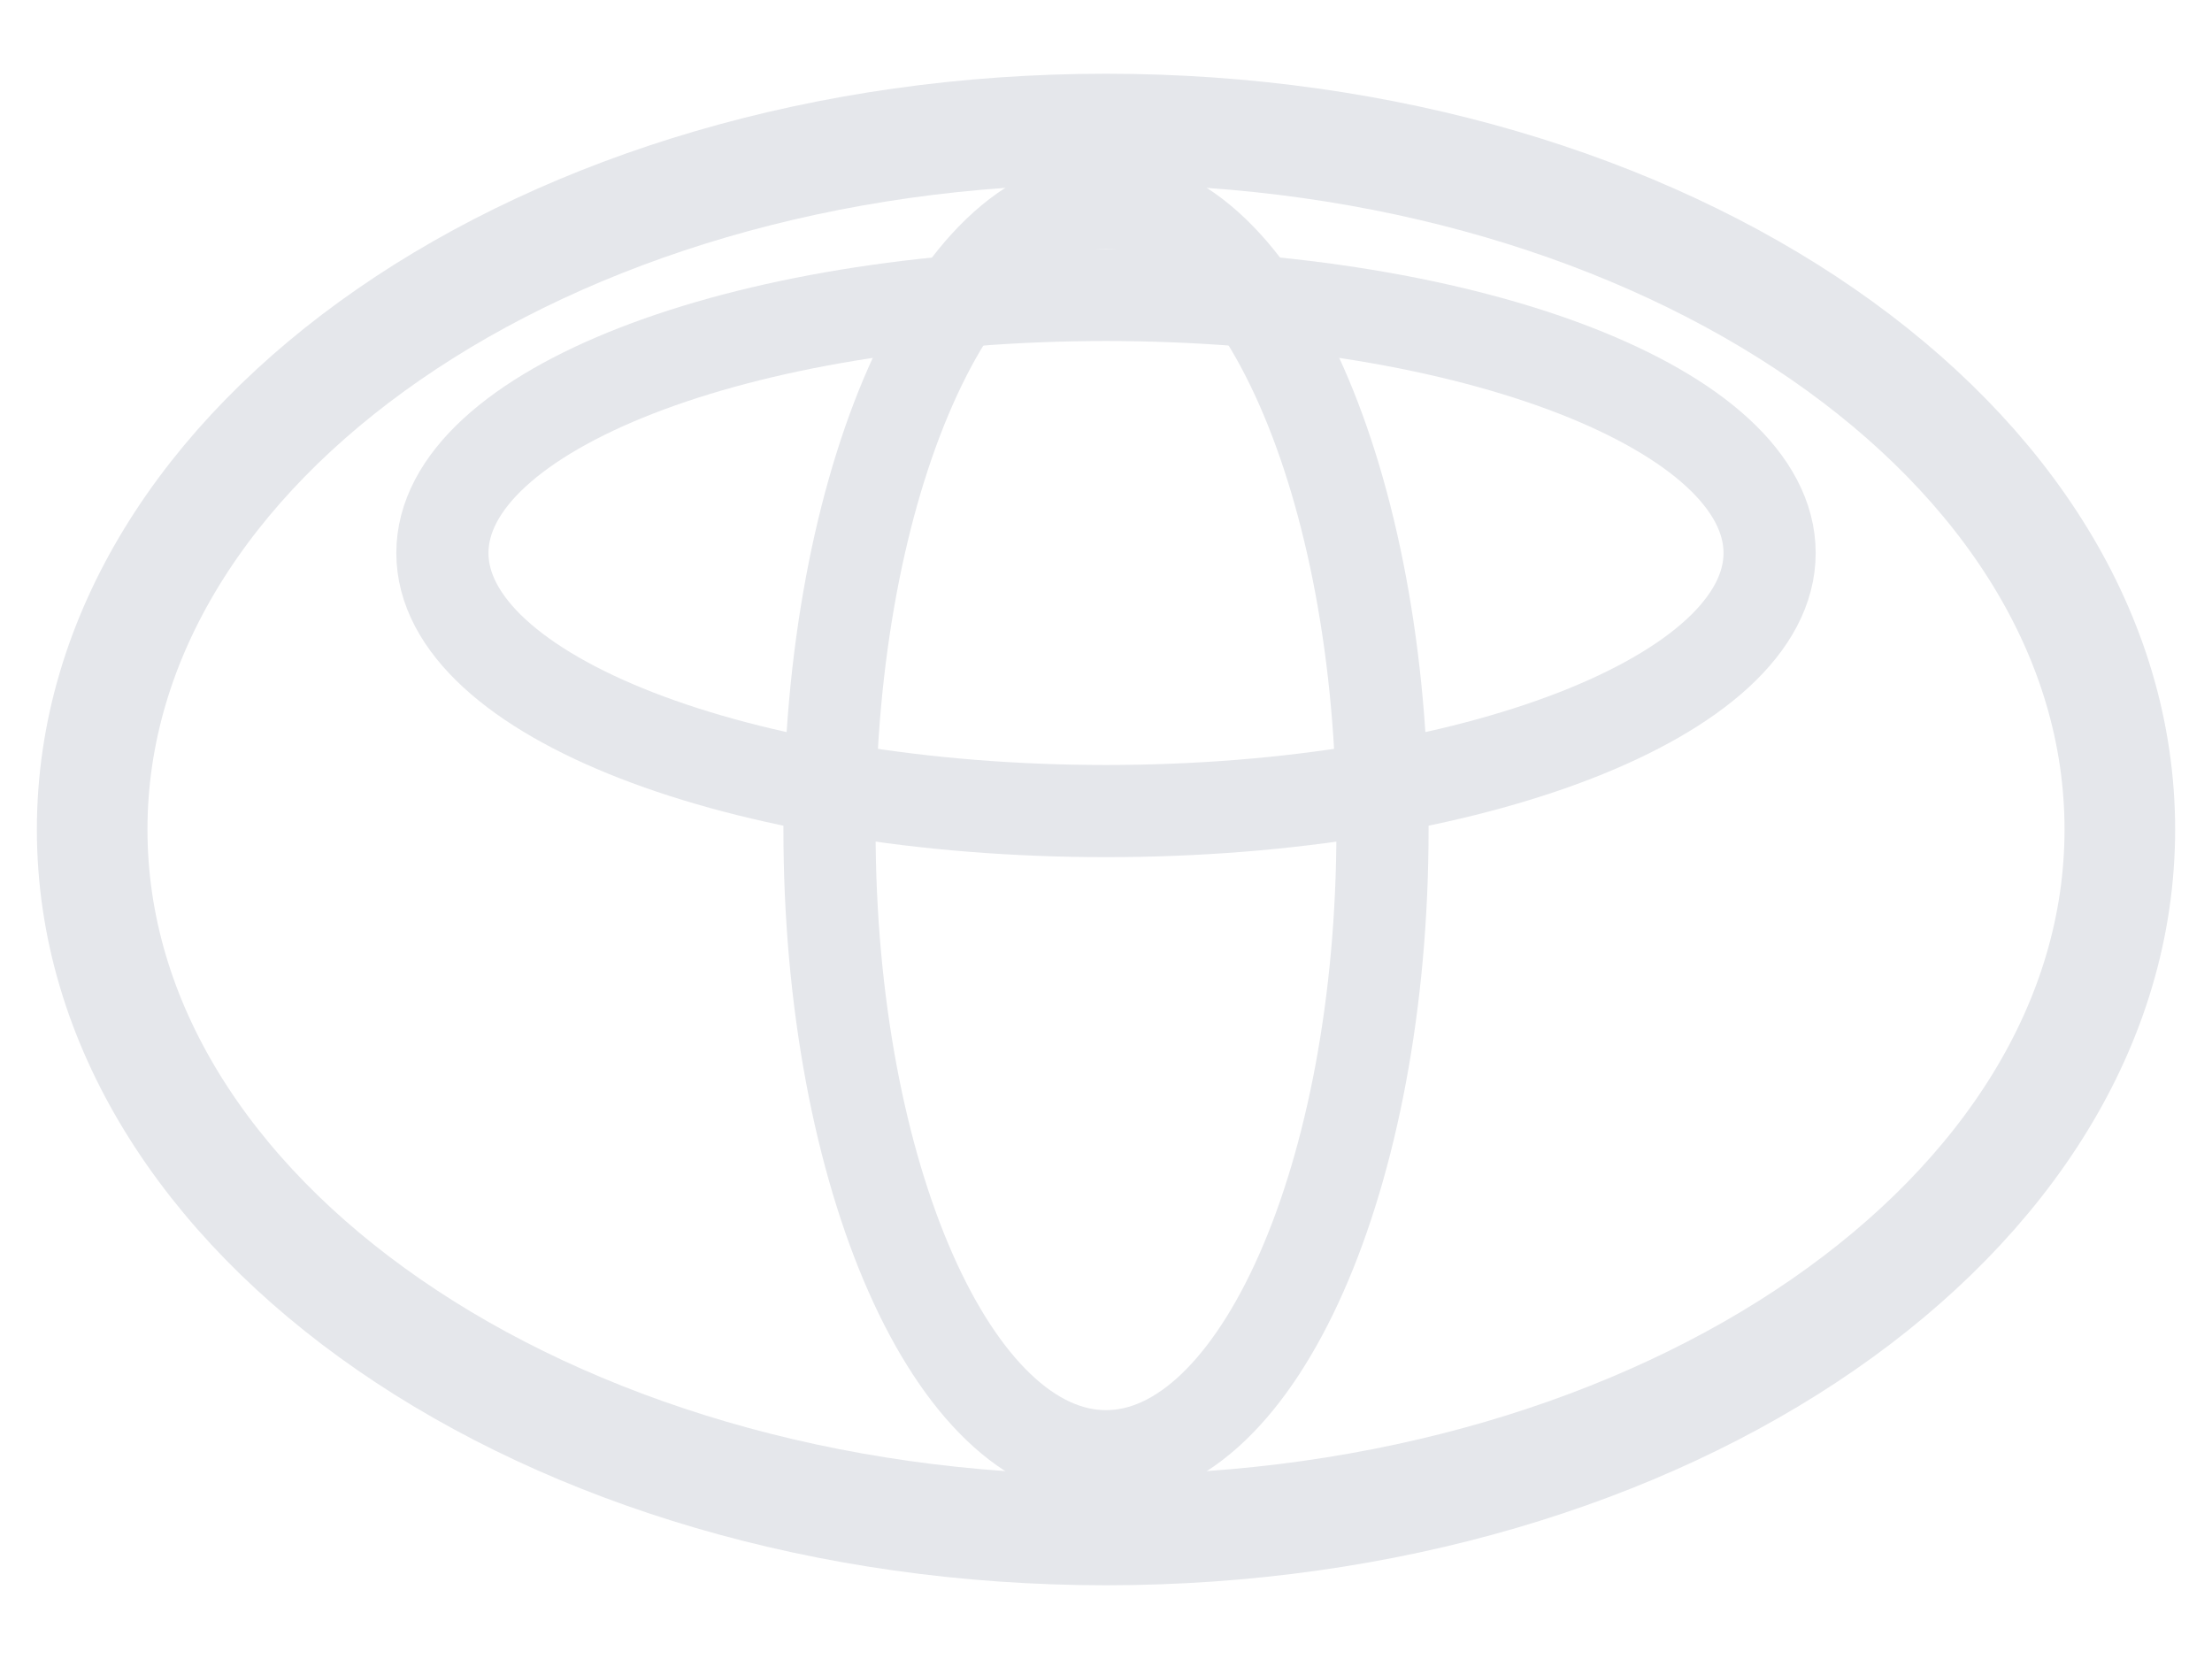
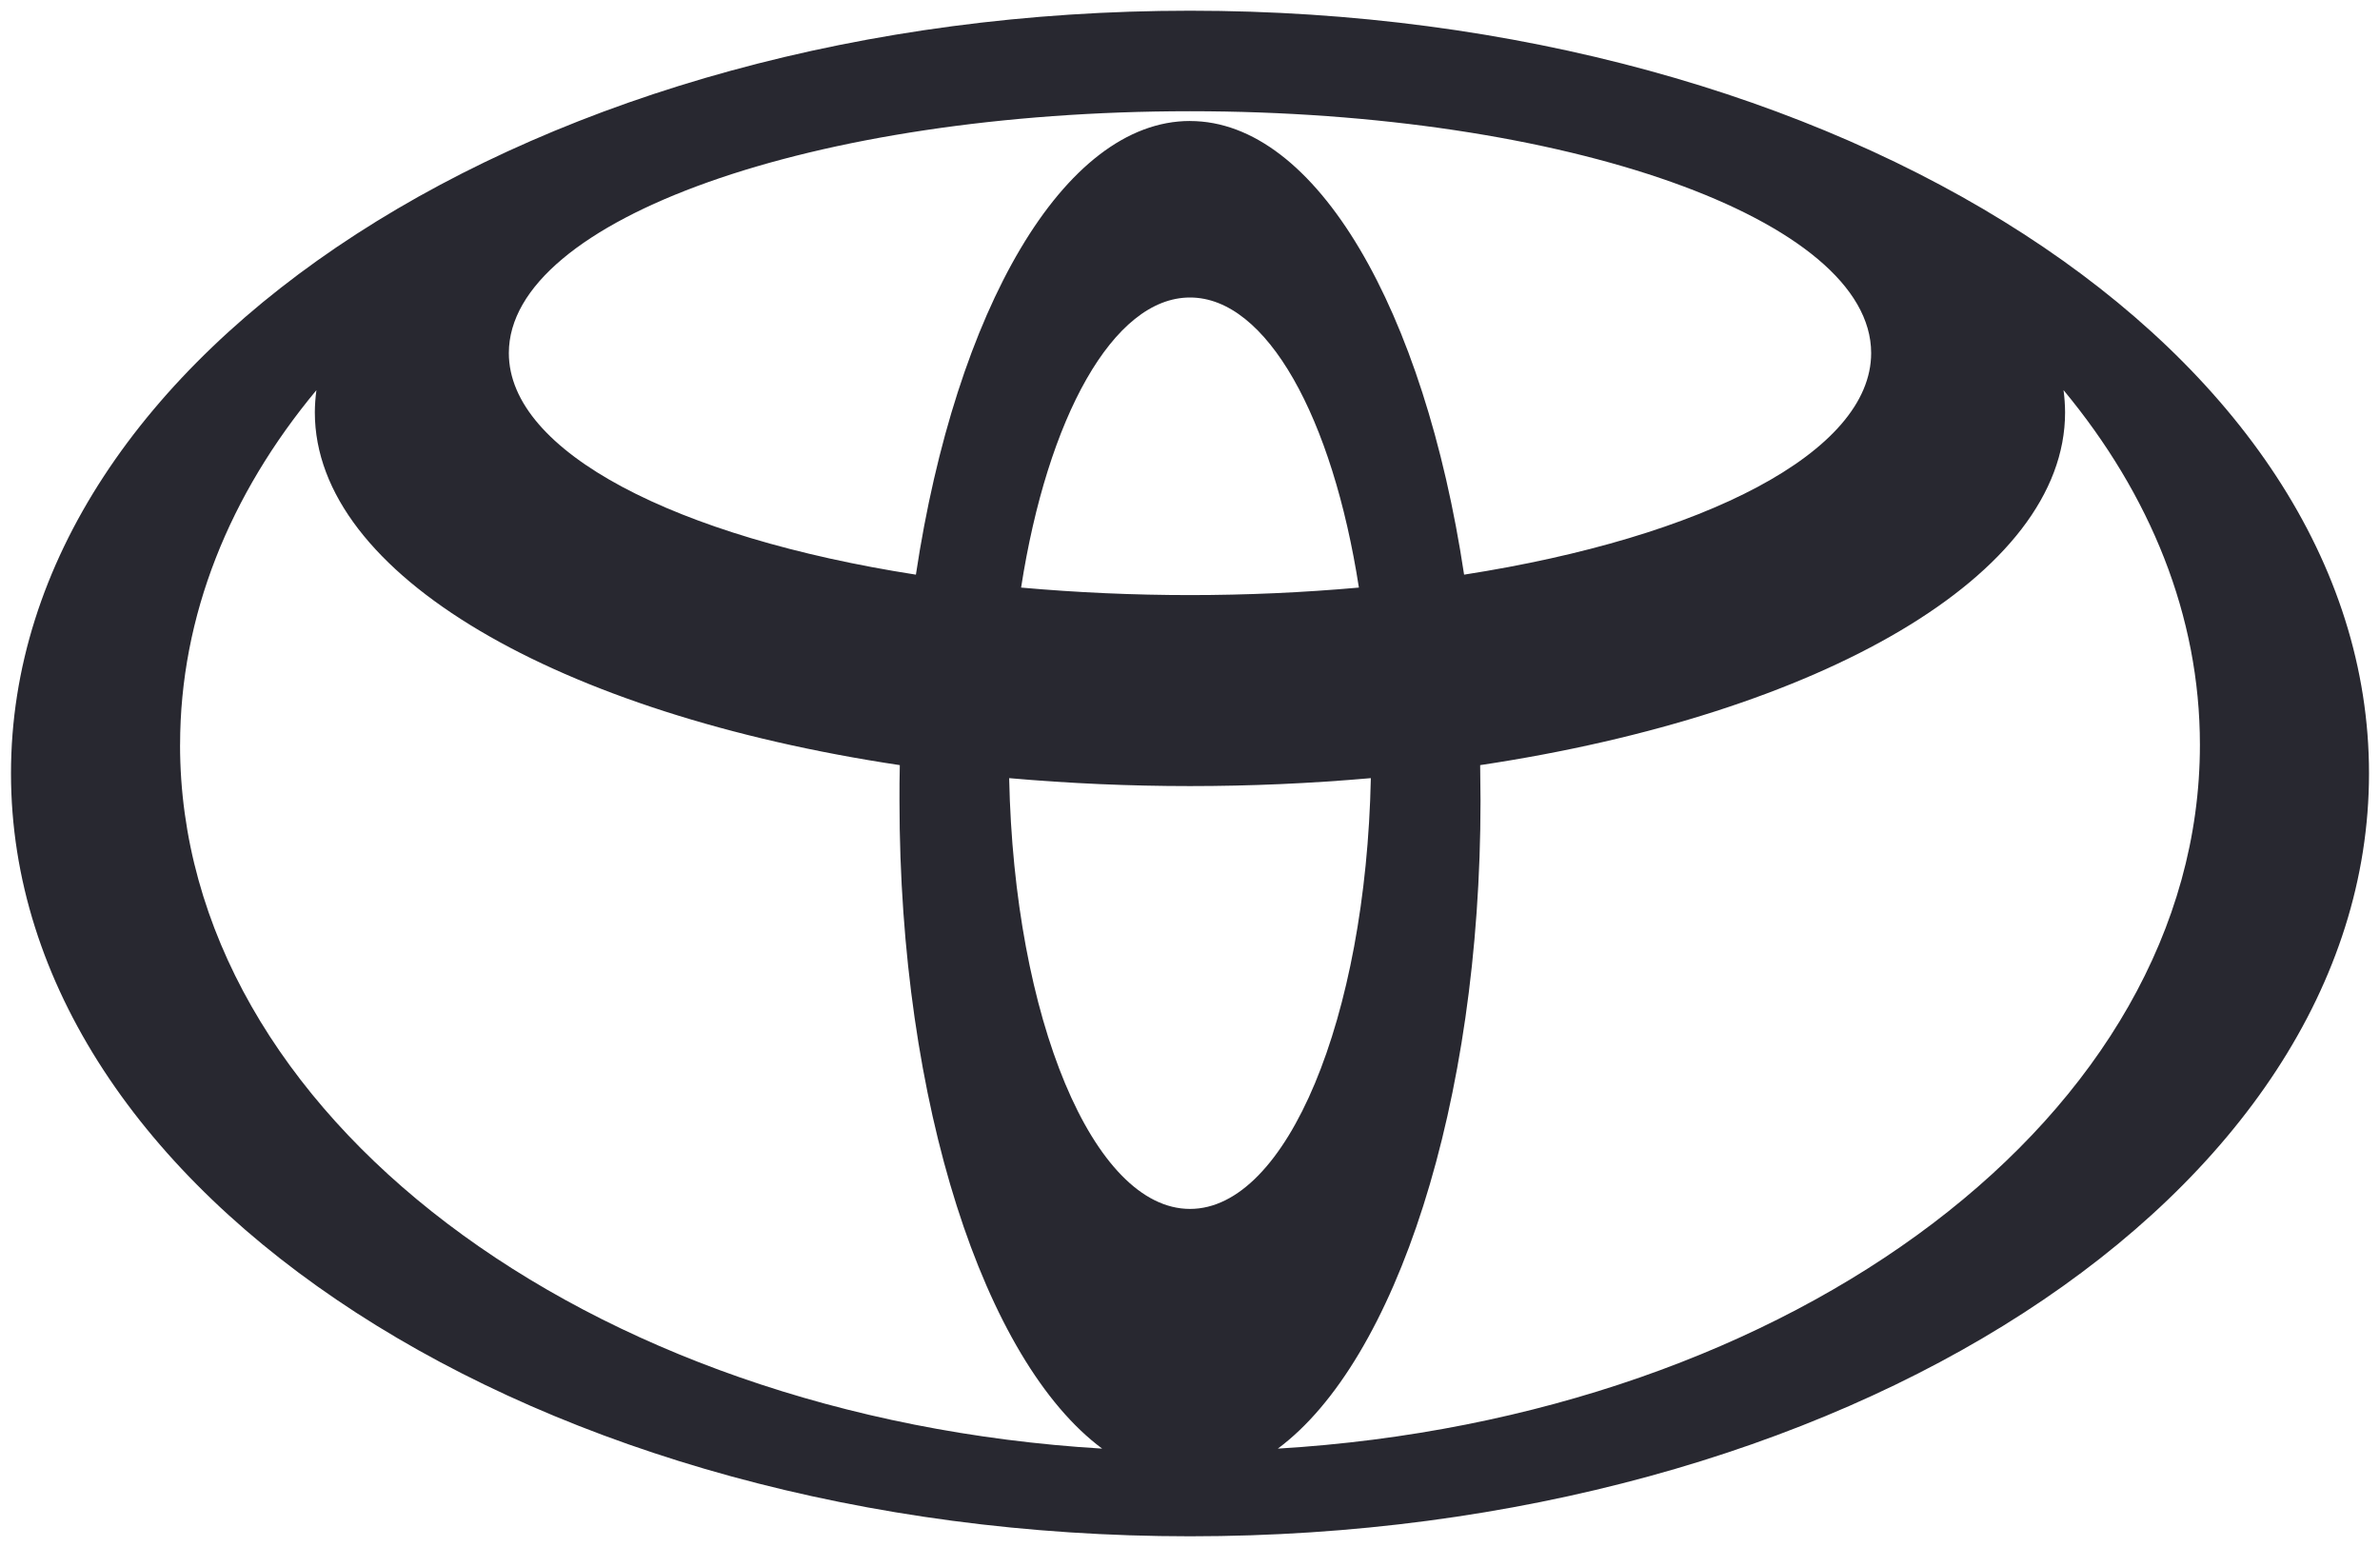
- <svg xmlns="http://www.w3.org/2000/svg" viewBox="0 0 120 90" width="120" height="90">
-   <ellipse cx="60" cy="45" rx="55" ry="38" fill="none" stroke="#e5e7eb" stroke-width="6" />
-   <ellipse cx="60" cy="30" rx="36" ry="14" fill="none" stroke="#e5e7eb" stroke-width="5" />
-   <ellipse cx="60" cy="45" rx="15" ry="34" fill="none" stroke="#e5e7eb" stroke-width="5" />
+ <svg xmlns="http://www.w3.org/2000/svg" viewBox="0 0 60 39">
+   <defs>
+     <linearGradient id="toyotaChrome" x1="0%" y1="0%" x2="0%" y2="100%">
+       <stop offset="0%" stop-color="#ffffff" />
+       <stop offset="30%" stop-color="#dfe3e6" />
+       <stop offset="65%" stop-color="#8d959c" />
+       <stop offset="100%" stop-color="#c4c9cd" />
+     </linearGradient>
+   </defs>
+   <path fill="url(#toyotaChrome)" d="M30 .27C13.586.27.277 8.879.277 19.496.277 30.117 13.586 38.73 30 38.73s29.723-8.609 29.723-19.234S46.414.27 30 .27m0 30.207c-2.441 0-4.434-4.809-4.559-10.86a52 52 0 0 0 9.118 0c-.125 6.047-2.118 10.86-4.559 10.86m-4.258-15.664C26.406 10.535 28.062 7.5 30 7.5s3.594 3.035 4.258 7.313a48 48 0 0 1-8.516 0M30 3.05c-3.187 0-5.906 4.773-6.91 11.437-6.043-.941-10.262-3.09-10.262-5.586 0-3.367 7.688-6.097 17.172-6.097s17.172 2.73 17.172 6.097c0 2.496-4.219 4.645-10.262 5.586C35.906 7.824 33.188 3.051 30 3.051M4.54 18.777c0-3.257 1.253-6.316 3.437-8.941q-.038.277-.04.559c0 4.105 6.157 7.605 14.747 8.894q-.01.447-.008.898c0 7.653 2.144 14.133 5.11 16.333-13.028-.786-23.247-8.43-23.247-17.743M32.214 36.52c2.965-2.2 5.11-8.68 5.11-16.333q-.002-.454-.009-.898c8.586-1.289 14.746-4.785 14.746-8.894q-.002-.282-.039-.56c2.184 2.634 3.438 5.685 3.438 8.942 0 9.313-10.219 16.957-23.246 17.743m0 0" style="stroke:none;fill-rule:nonzero;fill:#282830;fill-opacity:1" />
</svg>
